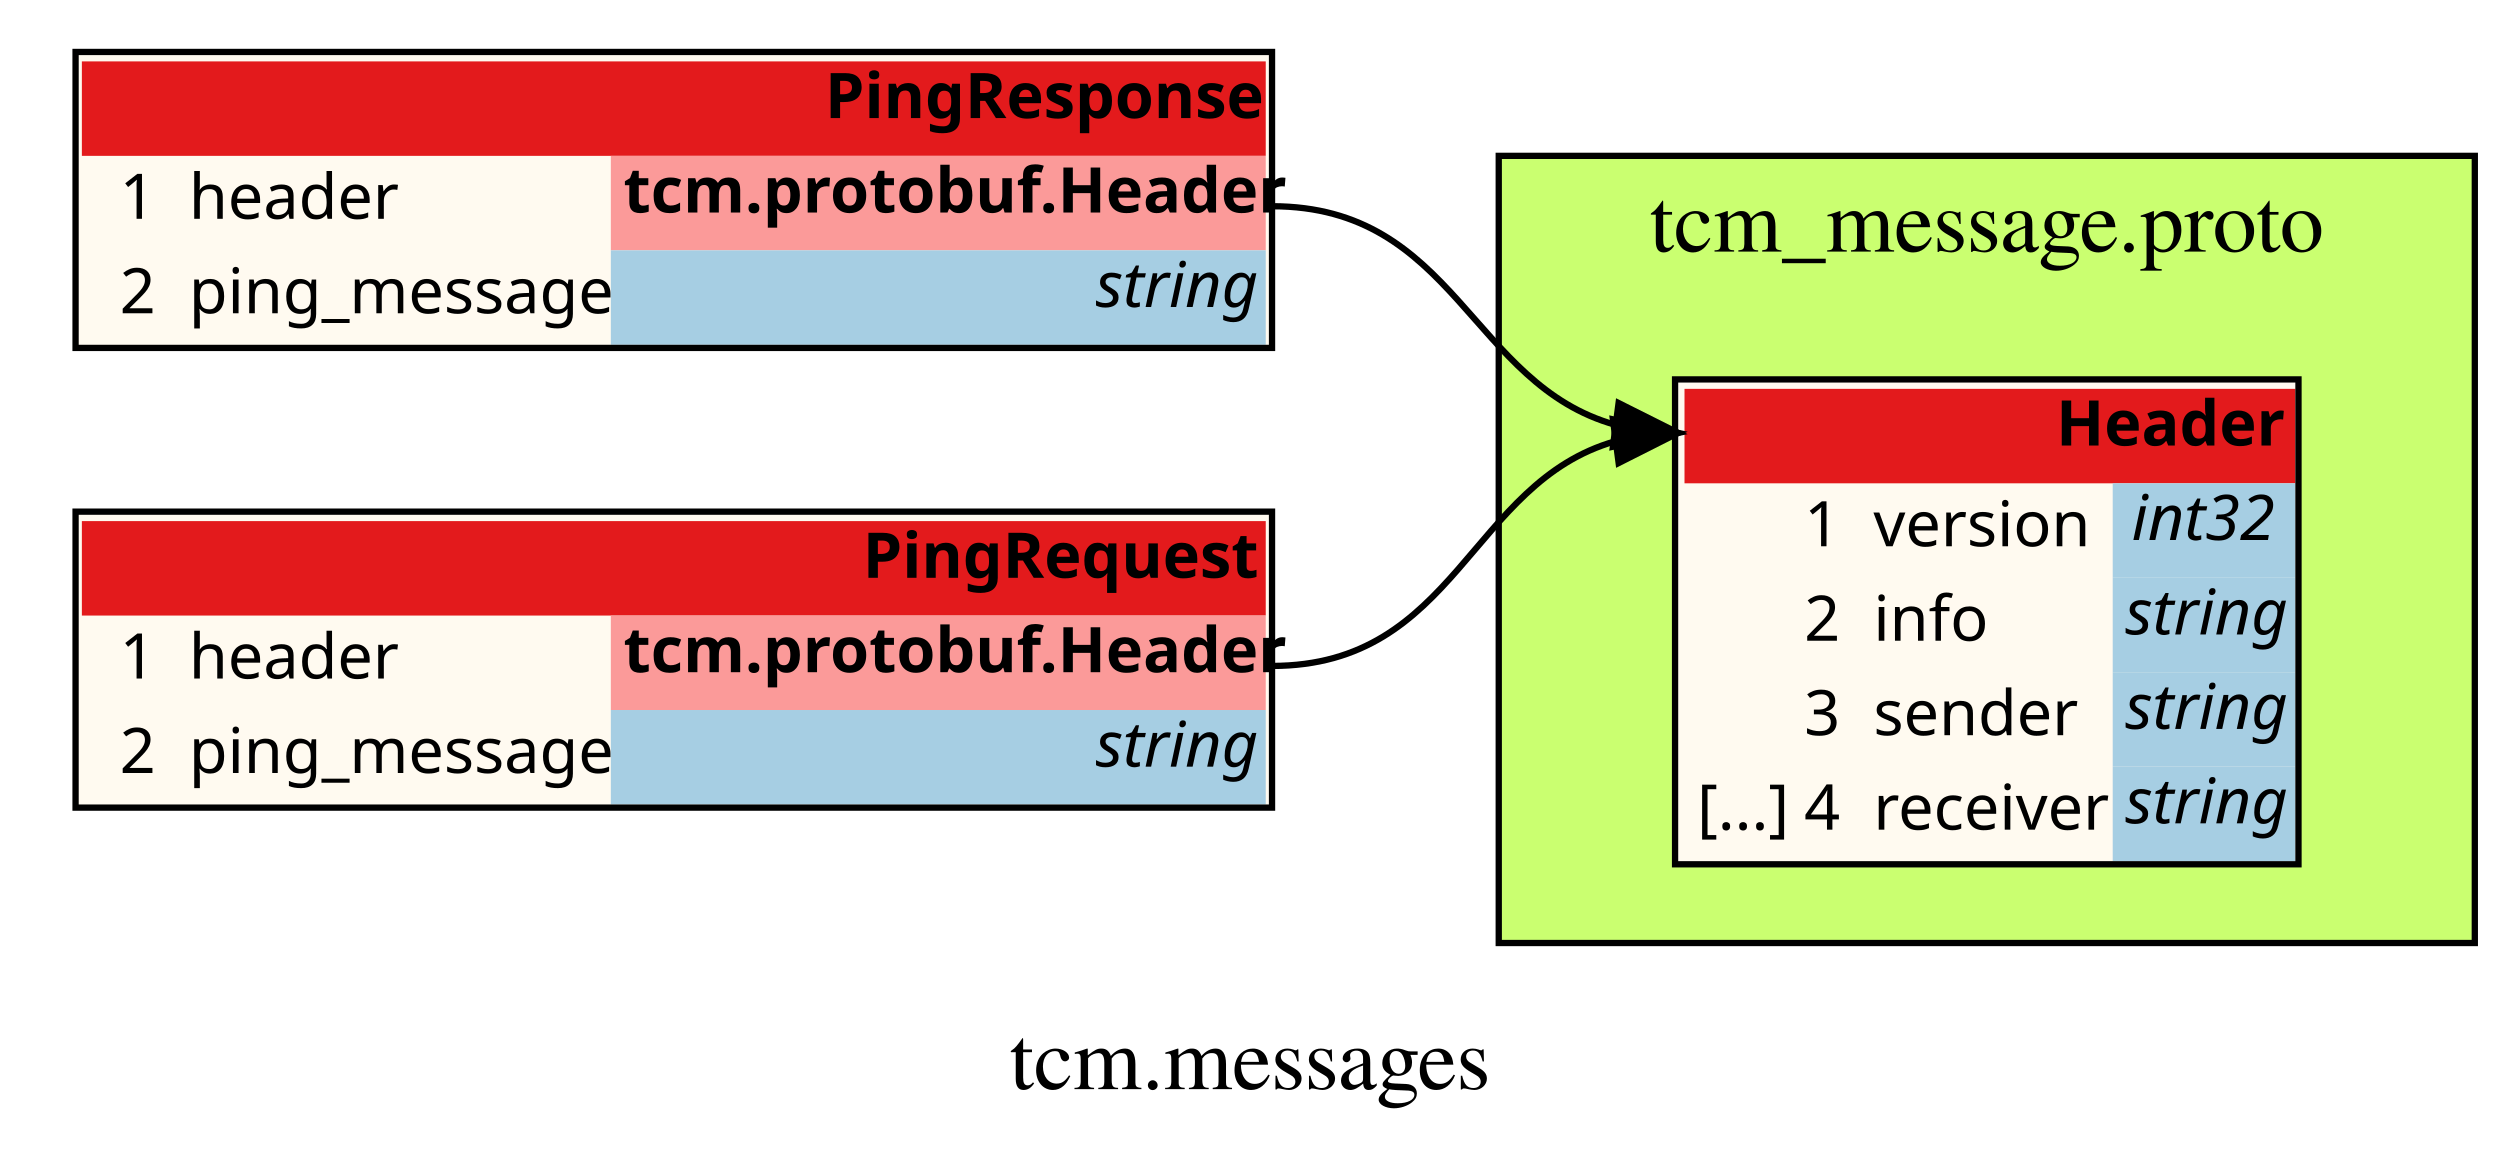
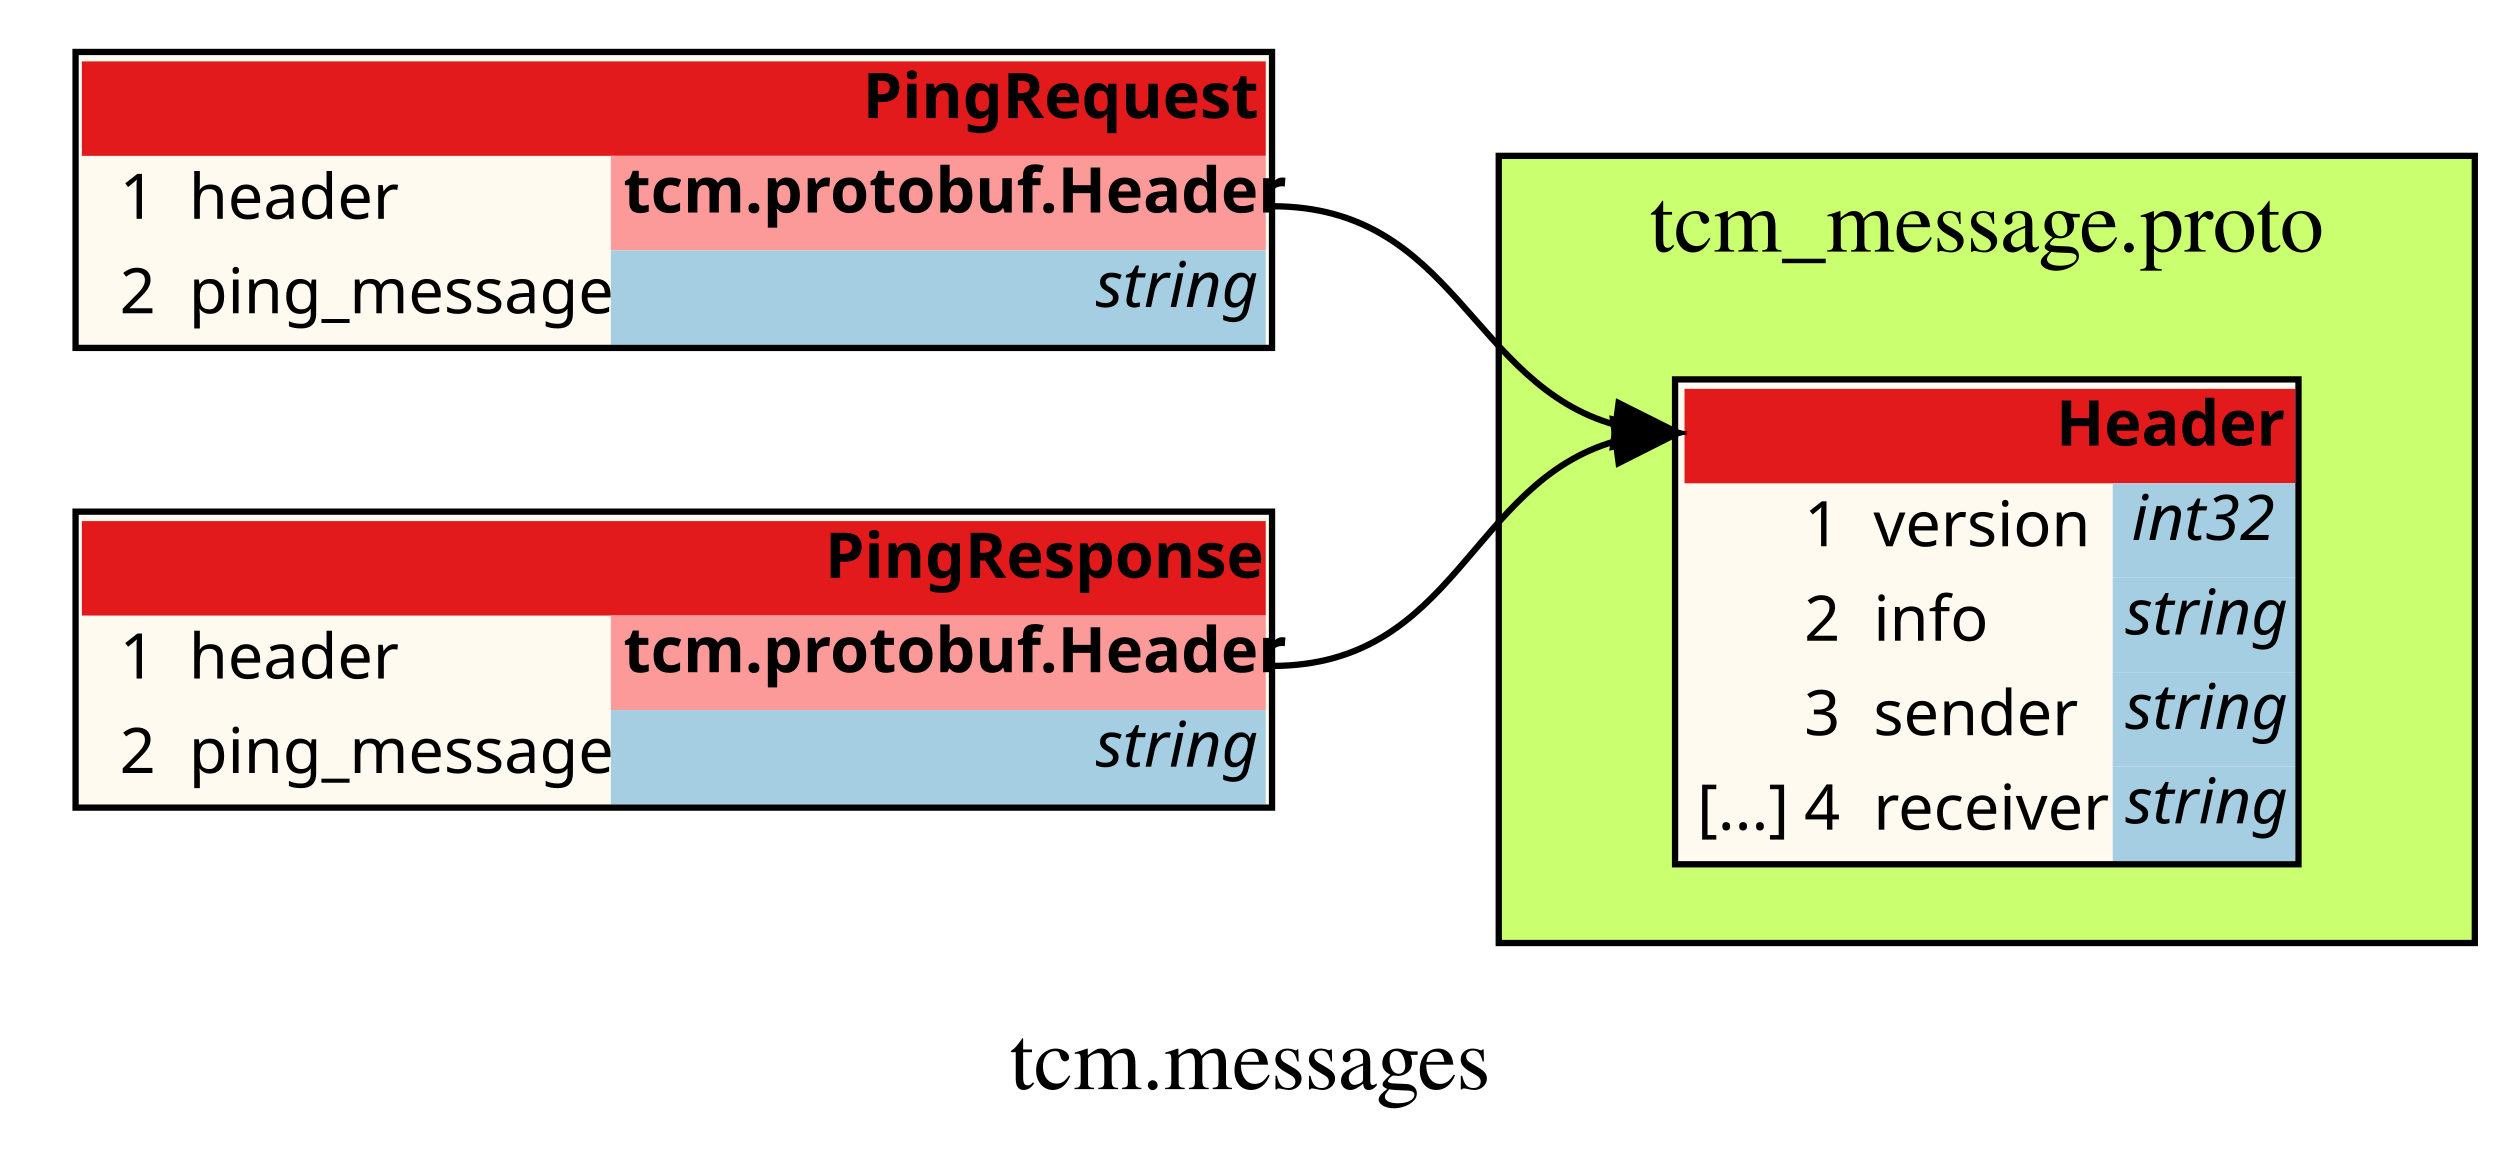
<svg xmlns="http://www.w3.org/2000/svg" xmlns:xlink="http://www.w3.org/1999/xlink" width="397pt" height="185pt" viewBox="0.00 0.00 397.00 184.50">
  <g id="graph0" class="graph" transform="scale(1 1) rotate(0) translate(4 180.5)">
    <g id="a_graph0">
      <a xlink:title="tcm.messages">
        <text text-anchor="middle" x="194.5" y="-7.8" font-family="Times,serif" font-size="14.00">tcm.messages</text>
      </a>
    </g>
    <g id="clust1" class="cluster">
      <g id="a_clust1">
        <a xlink:title="tcm/protobuf/tcm_message.proto">
          <polygon fill="#caff70" stroke="black" points="234,-31 234,-156 389,-156 389,-31 234,-31" />
          <text text-anchor="middle" x="311.5" y="-140.8" font-family="Times,serif" font-size="14.00">tcm_message.proto</text>
        </a>
      </g>
    </g>
    <g id="node1" class="node">
      <g id="a_node1">
+         <a xlink:title="tcm.messages.PingRequest">
+           <polygon fill="#fffaf0" stroke="transparent" points="8,-125.5 8,-172.5 198,-172.5 198,-125.5 8,-125.5" />
+           <polygon fill="#e31a1c" stroke="transparent" points="9,-156 9,-171 197,-171 197,-156 9,-156" />
+           <text text-anchor="start" x="133" y="-162" font-family="Ubuntu" font-weight="bold" font-size="10.00">PingRequest</text>
+           <text text-anchor="start" x="15" y="-146" font-family="Ubuntu" font-size="10.00">1</text>
+           <text text-anchor="start" x="26" y="-146" font-family="Ubuntu" font-size="10.00">header</text>
+           <polygon fill="#fb9a99" stroke="transparent" points="93,-141 93,-156 197,-156 197,-141 93,-141" />
+           <text text-anchor="start" x="95" y="-147" font-family="Ubuntu" font-weight="bold" font-size="10.00">tcm.protobuf.Header</text>
+           <text text-anchor="start" x="15" y="-131" font-family="Ubuntu" font-size="10.00">2</text>
+           <text text-anchor="start" x="26" y="-131" font-family="Ubuntu" font-size="10.00">ping_message</text>
+           <polygon fill="#a6cee3" stroke="transparent" points="93,-126 93,-141 197,-141 197,-126 93,-126" />
+           <text text-anchor="start" x="170" y="-132" font-family="Ubuntu" font-style="italic" font-size="10.00">string</text>
+           <polygon fill="none" stroke="black" points="8,-125.5 8,-172.5 198,-172.5 198,-125.5 8,-125.5" />
+         </a>
+       </g>
+     </g>
+     <g id="node3" class="node">
+       <g id="a_node3">
        <a xlink:title="tcm.protobuf.Header">
          <polygon fill="#fffaf0" stroke="transparent" points="262,-43.5 262,-120.5 361,-120.5 361,-43.5 262,-43.5" />
          <polygon fill="#e31a1c" stroke="transparent" points="263.5,-104 263.5,-119 360.5,-119 360.5,-104 263.5,-104" />
          <text text-anchor="start" x="322.5" y="-110" font-family="Ubuntu" font-weight="bold" font-size="10.00">Header</text>
          <text text-anchor="start" x="282.5" y="-94" font-family="Ubuntu" font-size="10.00">1</text>
          <text text-anchor="start" x="293.5" y="-94" font-family="Ubuntu" font-size="10.00">version</text>
          <polygon fill="#a6cee3" stroke="transparent" points="331.5,-89 331.5,-104 360.5,-104 360.5,-89 331.5,-89" />
          <text text-anchor="start" x="334.5" y="-95" font-family="Ubuntu" font-style="italic" font-size="10.00">int32</text>
          <text text-anchor="start" x="282.5" y="-79" font-family="Ubuntu" font-size="10.00">2</text>
          <text text-anchor="start" x="293.5" y="-79" font-family="Ubuntu" font-size="10.00">info</text>
          <polygon fill="#a6cee3" stroke="transparent" points="331.5,-74 331.5,-89 360.5,-89 360.5,-74 331.5,-74" />
          <text text-anchor="start" x="333.5" y="-80" font-family="Ubuntu" font-style="italic" font-size="10.00">string</text>
          <text text-anchor="start" x="282.5" y="-64" font-family="Ubuntu" font-size="10.00">3</text>
          <text text-anchor="start" x="293.5" y="-64" font-family="Ubuntu" font-size="10.00">sender</text>
          <polygon fill="#a6cee3" stroke="transparent" points="331.5,-59 331.5,-74 360.5,-74 360.5,-59 331.5,-59" />
          <text text-anchor="start" x="333.5" y="-65" font-family="Ubuntu" font-style="italic" font-size="10.00">string</text>
          <text text-anchor="start" x="265.5" y="-49" font-family="Ubuntu" font-size="10.00">[...]</text>
          <text text-anchor="start" x="282.5" y="-49" font-family="Ubuntu" font-size="10.00">4</text>
          <text text-anchor="start" x="293.5" y="-49" font-family="Ubuntu" font-size="10.00">receiver</text>
          <polygon fill="#a6cee3" stroke="transparent" points="331.5,-44 331.5,-59 360.5,-59 360.5,-44 331.5,-44" />
          <text text-anchor="start" x="333.5" y="-50" font-family="Ubuntu" font-style="italic" font-size="10.00">string</text>
          <polygon fill="none" stroke="black" points="262,-43.5 262,-120.5 361,-120.5 361,-43.5 262,-43.5" />
        </a>
      </g>
    </g>
-     <g id="node2" class="node">
-       <g id="a_node2">
-         <a xlink:title="tcm.messages.PingResponse">
-           <polygon fill="#fffaf0" stroke="transparent" points="8,-125.5 8,-172.5 198,-172.5 198,-125.5 8,-125.5" />
-           <polygon fill="#e31a1c" stroke="transparent" points="9,-156 9,-171 197,-171 197,-156 9,-156" />
-           <text text-anchor="start" x="127" y="-162" font-family="Ubuntu" font-weight="bold" font-size="10.00">PingResponse</text>
-           <text text-anchor="start" x="15" y="-146" font-family="Ubuntu" font-size="10.00">1</text>
-           <text text-anchor="start" x="26" y="-146" font-family="Ubuntu" font-size="10.00">header</text>
-           <polygon fill="#fb9a99" stroke="transparent" points="93,-141 93,-156 197,-156 197,-141 93,-141" />
-           <text text-anchor="start" x="95" y="-147" font-family="Ubuntu" font-weight="bold" font-size="10.00">tcm.protobuf.Header</text>
-           <text text-anchor="start" x="15" y="-131" font-family="Ubuntu" font-size="10.00">2</text>
-           <text text-anchor="start" x="26" y="-131" font-family="Ubuntu" font-size="10.00">ping_message</text>
-           <polygon fill="#a6cee3" stroke="transparent" points="93,-126 93,-141 197,-141 197,-126 93,-126" />
-           <text text-anchor="start" x="170" y="-132" font-family="Ubuntu" font-style="italic" font-size="10.00">string</text>
-           <polygon fill="none" stroke="black" points="8,-125.5 8,-172.5 198,-172.5 198,-125.5 8,-125.5" />
-         </a>
-       </g>
-     </g>
-     <g id="edge2" class="edge">
-       <g id="a_edge2">
-         <a xlink:title="Ja_102 --&gt; Ja_100">
+     <g id="edge1" class="edge">
+       <g id="a_edge1">
+         <a xlink:title="Ja_101 --&gt; Ja_100">
          <path fill="none" stroke="#000000" d="M198,-148C227.11,-148 229.5,-119.69 252.55,-113.28" />
          <polygon fill="#000000" stroke="#000000" points="253.03,-116.75 262.5,-112 252.13,-109.81 253.03,-116.75" />
        </a>
      </g>
    </g>
-     <g id="node3" class="node">
-       <g id="a_node3">
-         <a xlink:title="tcm.messages.PingRequest">
+     <g id="node2" class="node">
+       <g id="a_node2">
+         <a xlink:title="tcm.messages.PingResponse">
          <polygon fill="#fffaf0" stroke="transparent" points="8,-52.5 8,-99.5 198,-99.5 198,-52.5 8,-52.5" />
          <polygon fill="#e31a1c" stroke="transparent" points="9,-83 9,-98 197,-98 197,-83 9,-83" />
-           <text text-anchor="start" x="133" y="-89" font-family="Ubuntu" font-weight="bold" font-size="10.00">PingRequest</text>
+           <text text-anchor="start" x="127" y="-89" font-family="Ubuntu" font-weight="bold" font-size="10.00">PingResponse</text>
          <text text-anchor="start" x="15" y="-73" font-family="Ubuntu" font-size="10.00">1</text>
          <text text-anchor="start" x="26" y="-73" font-family="Ubuntu" font-size="10.00">header</text>
          <polygon fill="#fb9a99" stroke="transparent" points="93,-68 93,-83 197,-83 197,-68 93,-68" />
          <text text-anchor="start" x="95" y="-74" font-family="Ubuntu" font-weight="bold" font-size="10.00">tcm.protobuf.Header</text>
          <text text-anchor="start" x="15" y="-58" font-family="Ubuntu" font-size="10.00">2</text>
          <text text-anchor="start" x="26" y="-58" font-family="Ubuntu" font-size="10.00">ping_message</text>
          <polygon fill="#a6cee3" stroke="transparent" points="93,-53 93,-68 197,-68 197,-53 93,-53" />
          <text text-anchor="start" x="170" y="-59" font-family="Ubuntu" font-style="italic" font-size="10.00">string</text>
          <polygon fill="none" stroke="black" points="8,-52.5 8,-99.5 198,-99.5 198,-52.5 8,-52.5" />
        </a>
      </g>
    </g>
-     <g id="edge1" class="edge">
-       <g id="a_edge1">
-         <a xlink:title="Ja_101 --&gt; Ja_100">
+     <g id="edge2" class="edge">
+       <g id="a_edge2">
+         <a xlink:title="Ja_102 --&gt; Ja_100">
          <path fill="none" stroke="#000000" d="M198,-75C227.3,-75 229.37,-104.09 252.5,-110.68" />
          <polygon fill="#000000" stroke="#000000" points="252.13,-114.16 262.5,-112 253.04,-107.22 252.13,-114.16" />
        </a>
      </g>
    </g>
  </g>
</svg>
